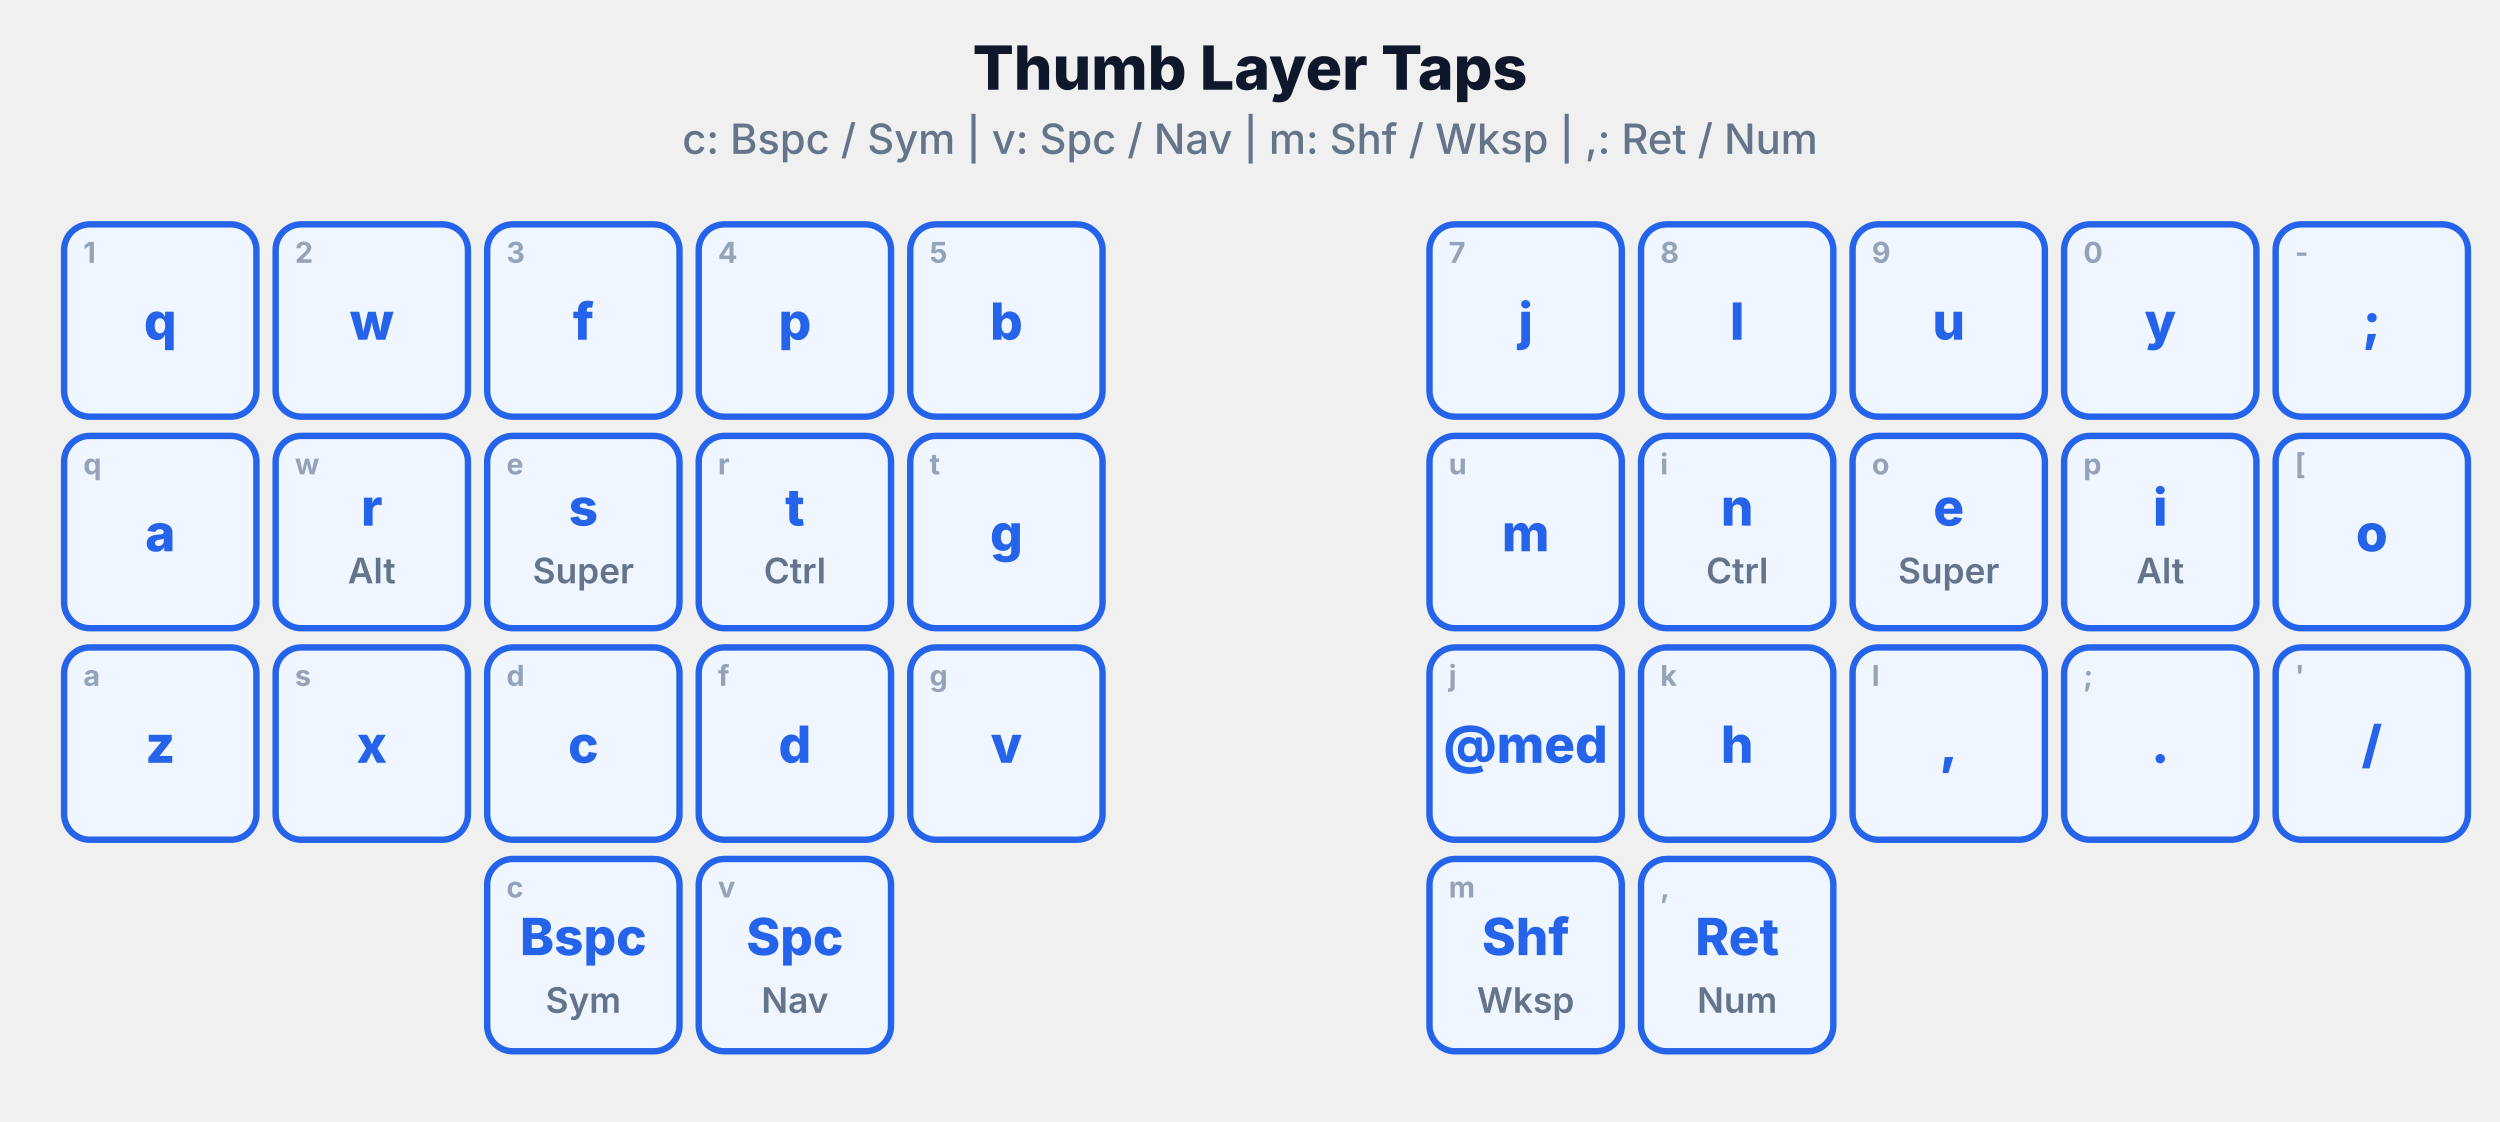
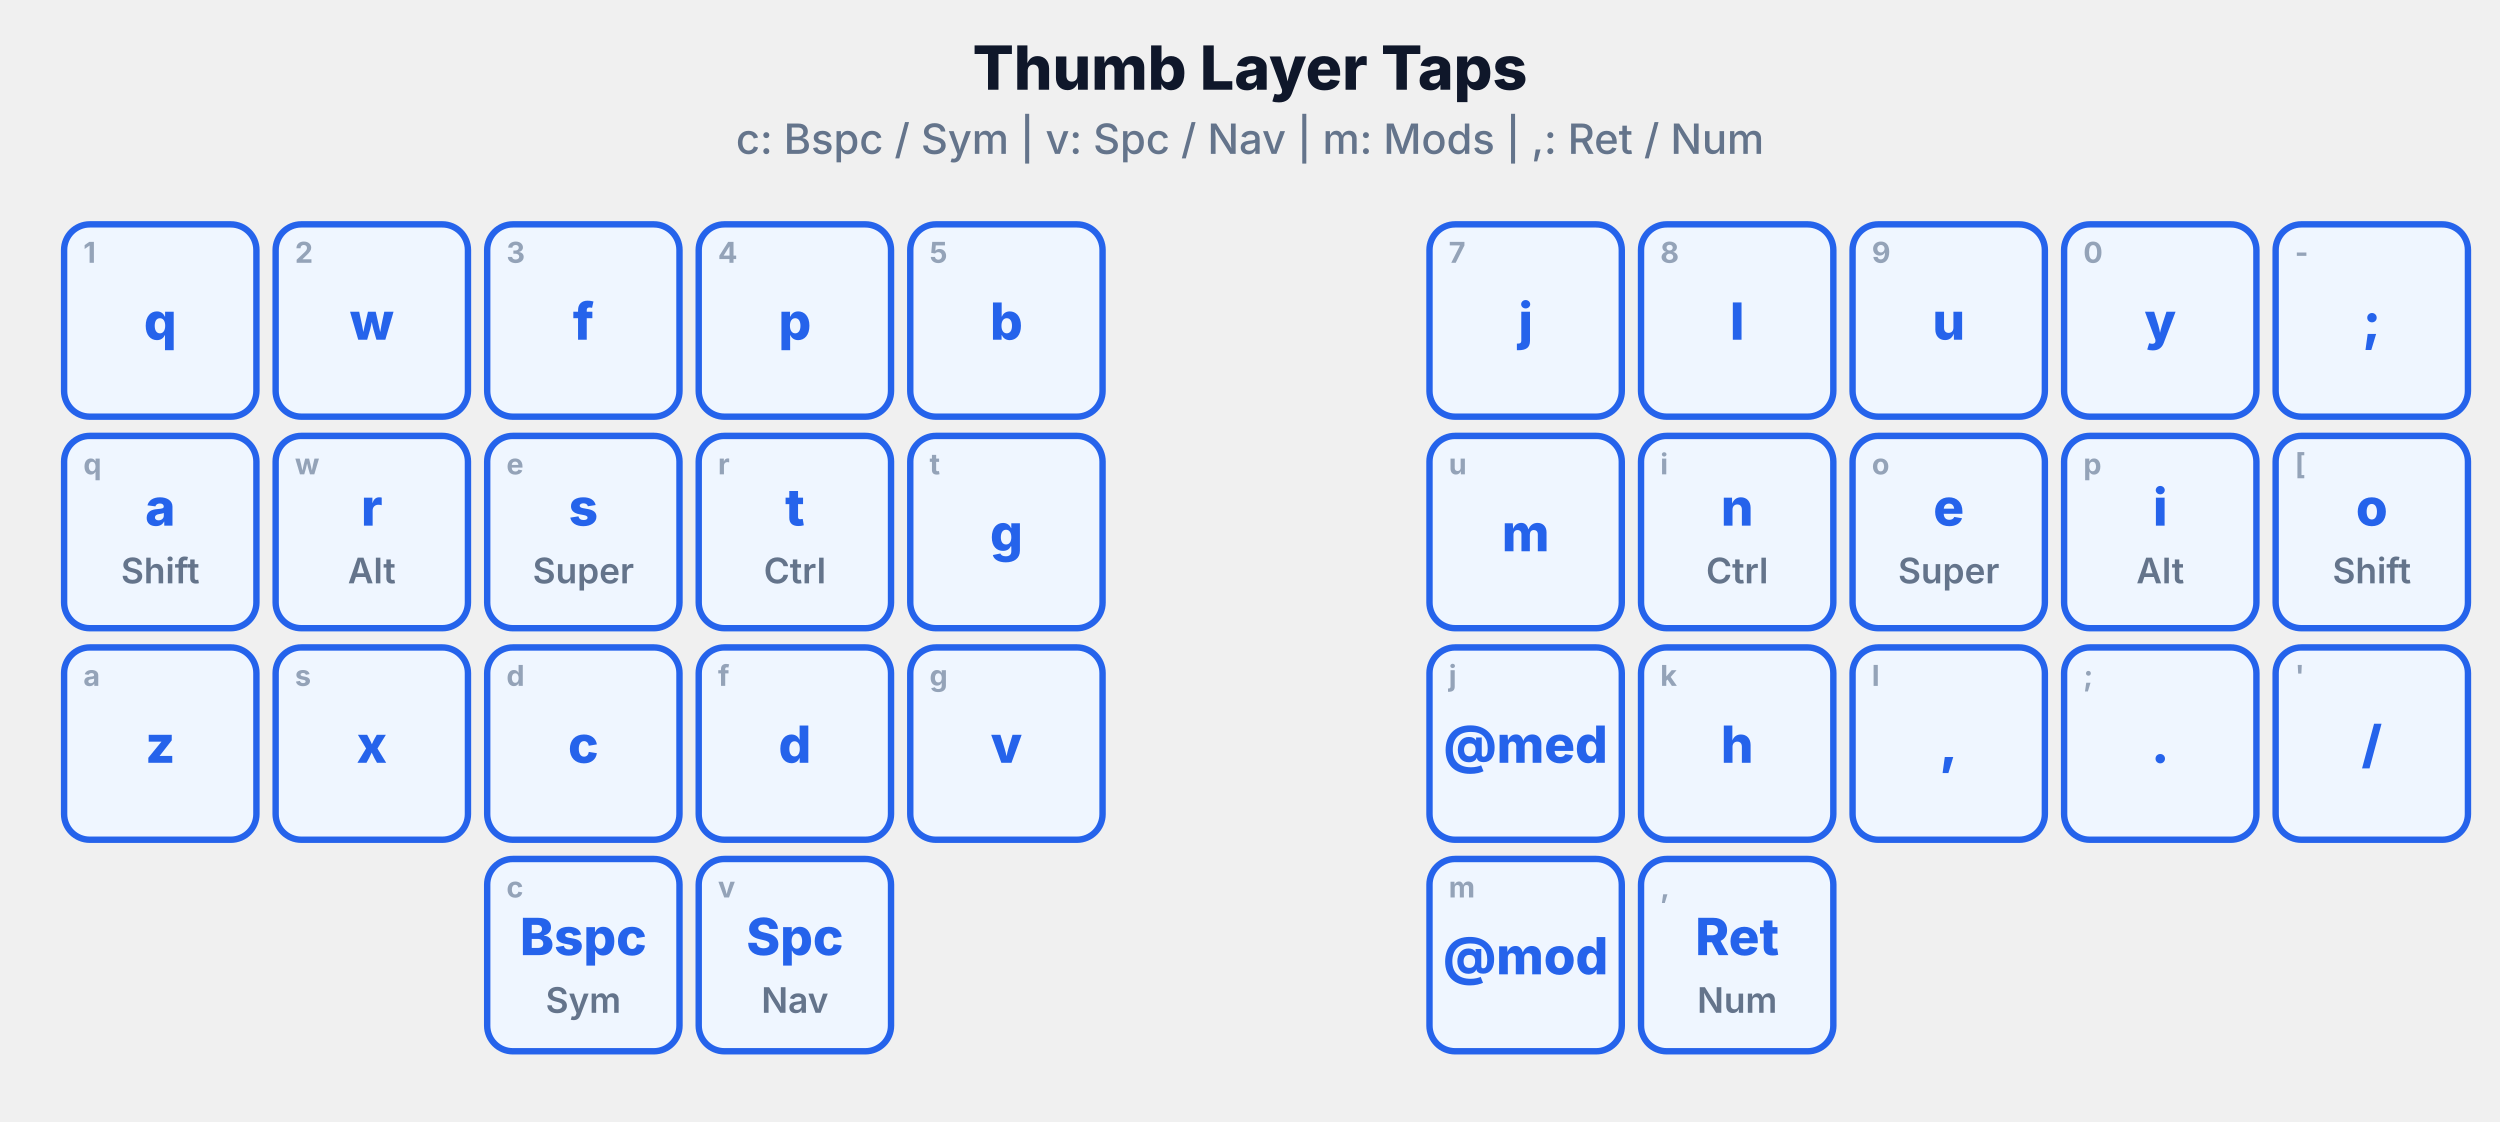
<svg xmlns="http://www.w3.org/2000/svg" viewBox="0 0 780 350">
  <style>
    :root { color-scheme: light dark; }
    rect.key { fill: #ffffff; stroke: #cbd5e1; stroke-width: 1.5px; rx: 8px; ry: 8px; }
    rect.gap { fill: #f1f5f9; stroke: #cbd5e1; stroke-dasharray: 4 4; rx: 8px; ry: 8px; }
    rect.active { fill: #eff6ff; stroke: #2563eb; stroke-width: 2px; rx: 8px; ry: 8px; }
    text { font-family: system-ui, -apple-system, sans-serif; text-anchor: middle; }
    text.title { font-size: 19px; font-weight: 800; fill: #0f172a; }
    text.subtitle { font-size: 13px; font-weight: 500; fill: #64748b; }
    text.phys { font-size: 9px; font-weight: 700; fill: #94a3b8; text-anchor: start; }
    text.main { font-size: 16px; font-weight: 800; fill: #2563eb; }
    text.sub { font-size: 11px; font-weight: 600; fill: #64748b; }
    text.dead { font-size: 11px; fill: #cbd5e1; }
    @media (prefers-color-scheme: dark) {
      rect.key { fill: #1e293b; stroke: #334155; }
      rect.gap { fill: #0f172a; stroke: #334155; }
      rect.active { fill: #172554; stroke: #60a5fa; }
      text.title { fill: #f8fafc; }
      text.subtitle { fill: #94a3b8; }
      text.phys { fill: #64748b; }
      text.main { fill: #60a5fa; }
      text.sub { fill: #94a3b8; }
      text.dead { fill: #475569; }
    }
  </style>
  <text x="390" y="28" class="title">Thumb Layer Taps</text>
-   <text x="390" y="48" class="subtitle">c: Bspc / Sym  |  v: Spc / Nav  |  m: Shf / Wksp  |  ,: Ret / Num</text>
+   <text x="390" y="48" class="subtitle">c: Bspc / Sym  |  v: Spc / Nav  |  m: Mods  |  ,: Ret / Num</text>
  <g transform="translate(20,70)">
    <rect width="60" height="60" class="active" />
    <text x="6" y="12" class="phys">1</text>
    <text x="30" y="36" class="main">q</text>
  </g>
  <g transform="translate(86,70)">
    <rect width="60" height="60" class="active" />
    <text x="6" y="12" class="phys">2</text>
    <text x="30" y="36" class="main">w</text>
  </g>
  <g transform="translate(152,70)">
    <rect width="60" height="60" class="active" />
    <text x="6" y="12" class="phys">3</text>
    <text x="30" y="36" class="main">f</text>
  </g>
  <g transform="translate(218,70)">
    <rect width="60" height="60" class="active" />
    <text x="6" y="12" class="phys">4</text>
    <text x="30" y="36" class="main">p</text>
  </g>
  <g transform="translate(284,70)">
    <rect width="60" height="60" class="active" />
    <text x="6" y="12" class="phys">5</text>
    <text x="30" y="36" class="main">b</text>
  </g>
  <g transform="translate(446,70)">
    <rect width="60" height="60" class="active" />
    <text x="6" y="12" class="phys">7</text>
    <text x="30" y="36" class="main">j</text>
  </g>
  <g transform="translate(512,70)">
    <rect width="60" height="60" class="active" />
    <text x="6" y="12" class="phys">8</text>
    <text x="30" y="36" class="main">l</text>
  </g>
  <g transform="translate(578,70)">
    <rect width="60" height="60" class="active" />
    <text x="6" y="12" class="phys">9</text>
    <text x="30" y="36" class="main">u</text>
  </g>
  <g transform="translate(644,70)">
    <rect width="60" height="60" class="active" />
    <text x="6" y="12" class="phys">0</text>
    <text x="30" y="36" class="main">y</text>
  </g>
  <g transform="translate(710,70)">
    <rect width="60" height="60" class="active" />
    <text x="6" y="12" class="phys">-</text>
    <text x="30" y="36" class="main">;</text>
  </g>
  <g transform="translate(20,136)">
    <rect width="60" height="60" class="active" />
    <text x="6" y="12" class="phys">q</text>
-     <text x="30" y="36" class="main">a</text>
+     <text x="30" y="28" class="main">a</text>
+     <text x="30" y="46" class="sub" font-weight="700" fill="#ea580c">Shift</text>
  </g>
  <g transform="translate(86,136)">
    <rect width="60" height="60" class="active" />
    <text x="6" y="12" class="phys">w</text>
    <text x="30" y="28" class="main">r</text>
    <text x="30" y="46" class="sub" font-weight="700" fill="#ea580c">Alt</text>
  </g>
  <g transform="translate(152,136)">
    <rect width="60" height="60" class="active" />
    <text x="6" y="12" class="phys">e</text>
    <text x="30" y="28" class="main">s</text>
    <text x="30" y="46" class="sub" font-weight="700" fill="#ea580c">Super</text>
  </g>
  <g transform="translate(218,136)">
    <rect width="60" height="60" class="active" />
    <text x="6" y="12" class="phys">r</text>
    <text x="30" y="28" class="main">t</text>
    <text x="30" y="46" class="sub" font-weight="700" fill="#ea580c">Ctrl</text>
  </g>
  <g transform="translate(284,136)">
    <rect width="60" height="60" class="active" />
    <text x="6" y="12" class="phys">t</text>
    <text x="30" y="36" class="main">g</text>
  </g>
  <g transform="translate(446,136)">
    <rect width="60" height="60" class="active" />
    <text x="6" y="12" class="phys">u</text>
    <text x="30" y="36" class="main">m</text>
  </g>
  <g transform="translate(512,136)">
    <rect width="60" height="60" class="active" />
    <text x="6" y="12" class="phys">i</text>
    <text x="30" y="28" class="main">n</text>
    <text x="30" y="46" class="sub" font-weight="700" fill="#ea580c">Ctrl</text>
  </g>
  <g transform="translate(578,136)">
    <rect width="60" height="60" class="active" />
    <text x="6" y="12" class="phys">o</text>
    <text x="30" y="28" class="main">e</text>
    <text x="30" y="46" class="sub" font-weight="700" fill="#ea580c">Super</text>
  </g>
  <g transform="translate(644,136)">
    <rect width="60" height="60" class="active" />
    <text x="6" y="12" class="phys">p</text>
    <text x="30" y="28" class="main">i</text>
    <text x="30" y="46" class="sub" font-weight="700" fill="#ea580c">Alt</text>
  </g>
  <g transform="translate(710,136)">
    <rect width="60" height="60" class="active" />
    <text x="6" y="12" class="phys">[</text>
-     <text x="30" y="36" class="main">o</text>
+     <text x="30" y="28" class="main">o</text>
+     <text x="30" y="46" class="sub" font-weight="700" fill="#ea580c">Shift</text>
  </g>
  <g transform="translate(20,202)">
    <rect width="60" height="60" class="active" />
    <text x="6" y="12" class="phys">a</text>
    <text x="30" y="36" class="main">z</text>
  </g>
  <g transform="translate(86,202)">
    <rect width="60" height="60" class="active" />
    <text x="6" y="12" class="phys">s</text>
    <text x="30" y="36" class="main">x</text>
  </g>
  <g transform="translate(152,202)">
    <rect width="60" height="60" class="active" />
    <text x="6" y="12" class="phys">d</text>
    <text x="30" y="36" class="main">c</text>
  </g>
  <g transform="translate(218,202)">
    <rect width="60" height="60" class="active" />
    <text x="6" y="12" class="phys">f</text>
    <text x="30" y="36" class="main">d</text>
  </g>
  <g transform="translate(284,202)">
    <rect width="60" height="60" class="active" />
    <text x="6" y="12" class="phys">g</text>
    <text x="30" y="36" class="main">v</text>
  </g>
  <g transform="translate(446,202)">
    <rect width="60" height="60" class="active" />
    <text x="6" y="12" class="phys">j</text>
    <text x="30" y="36" class="main">@med</text>
  </g>
  <g transform="translate(512,202)">
    <rect width="60" height="60" class="active" />
    <text x="6" y="12" class="phys">k</text>
    <text x="30" y="36" class="main">h</text>
  </g>
  <g transform="translate(578,202)">
    <rect width="60" height="60" class="active" />
    <text x="6" y="12" class="phys">l</text>
    <text x="30" y="36" class="main">,</text>
  </g>
  <g transform="translate(644,202)">
    <rect width="60" height="60" class="active" />
    <text x="6" y="12" class="phys">;</text>
    <text x="30" y="36" class="main">.</text>
  </g>
  <g transform="translate(710,202)">
    <rect width="60" height="60" class="active" />
    <text x="6" y="12" class="phys">'</text>
    <text x="30" y="36" class="main">/</text>
  </g>
  <g transform="translate(152,268)">
    <rect width="60" height="60" class="active" />
    <text x="6" y="12" class="phys">c</text>
    <text x="30" y="30" class="main">Bspc</text>
    <text x="30" y="48" class="sub">Sym</text>
  </g>
  <g transform="translate(218,268)">
    <rect width="60" height="60" class="active" />
    <text x="6" y="12" class="phys">v</text>
    <text x="30" y="30" class="main">Spc</text>
    <text x="30" y="48" class="sub">Nav</text>
  </g>
  <g transform="translate(446,268)">
    <rect width="60" height="60" class="active" />
    <text x="6" y="12" class="phys">m</text>
-     <text x="30" y="30" class="main">Shf</text>
-     <text x="30" y="48" class="sub">Wksp</text>
+     <text x="30" y="36" class="main">@mod</text>
  </g>
  <g transform="translate(512,268)">
    <rect width="60" height="60" class="active" />
    <text x="6" y="12" class="phys">,</text>
    <text x="30" y="30" class="main">Ret</text>
    <text x="30" y="48" class="sub">Num</text>
  </g>
</svg>
